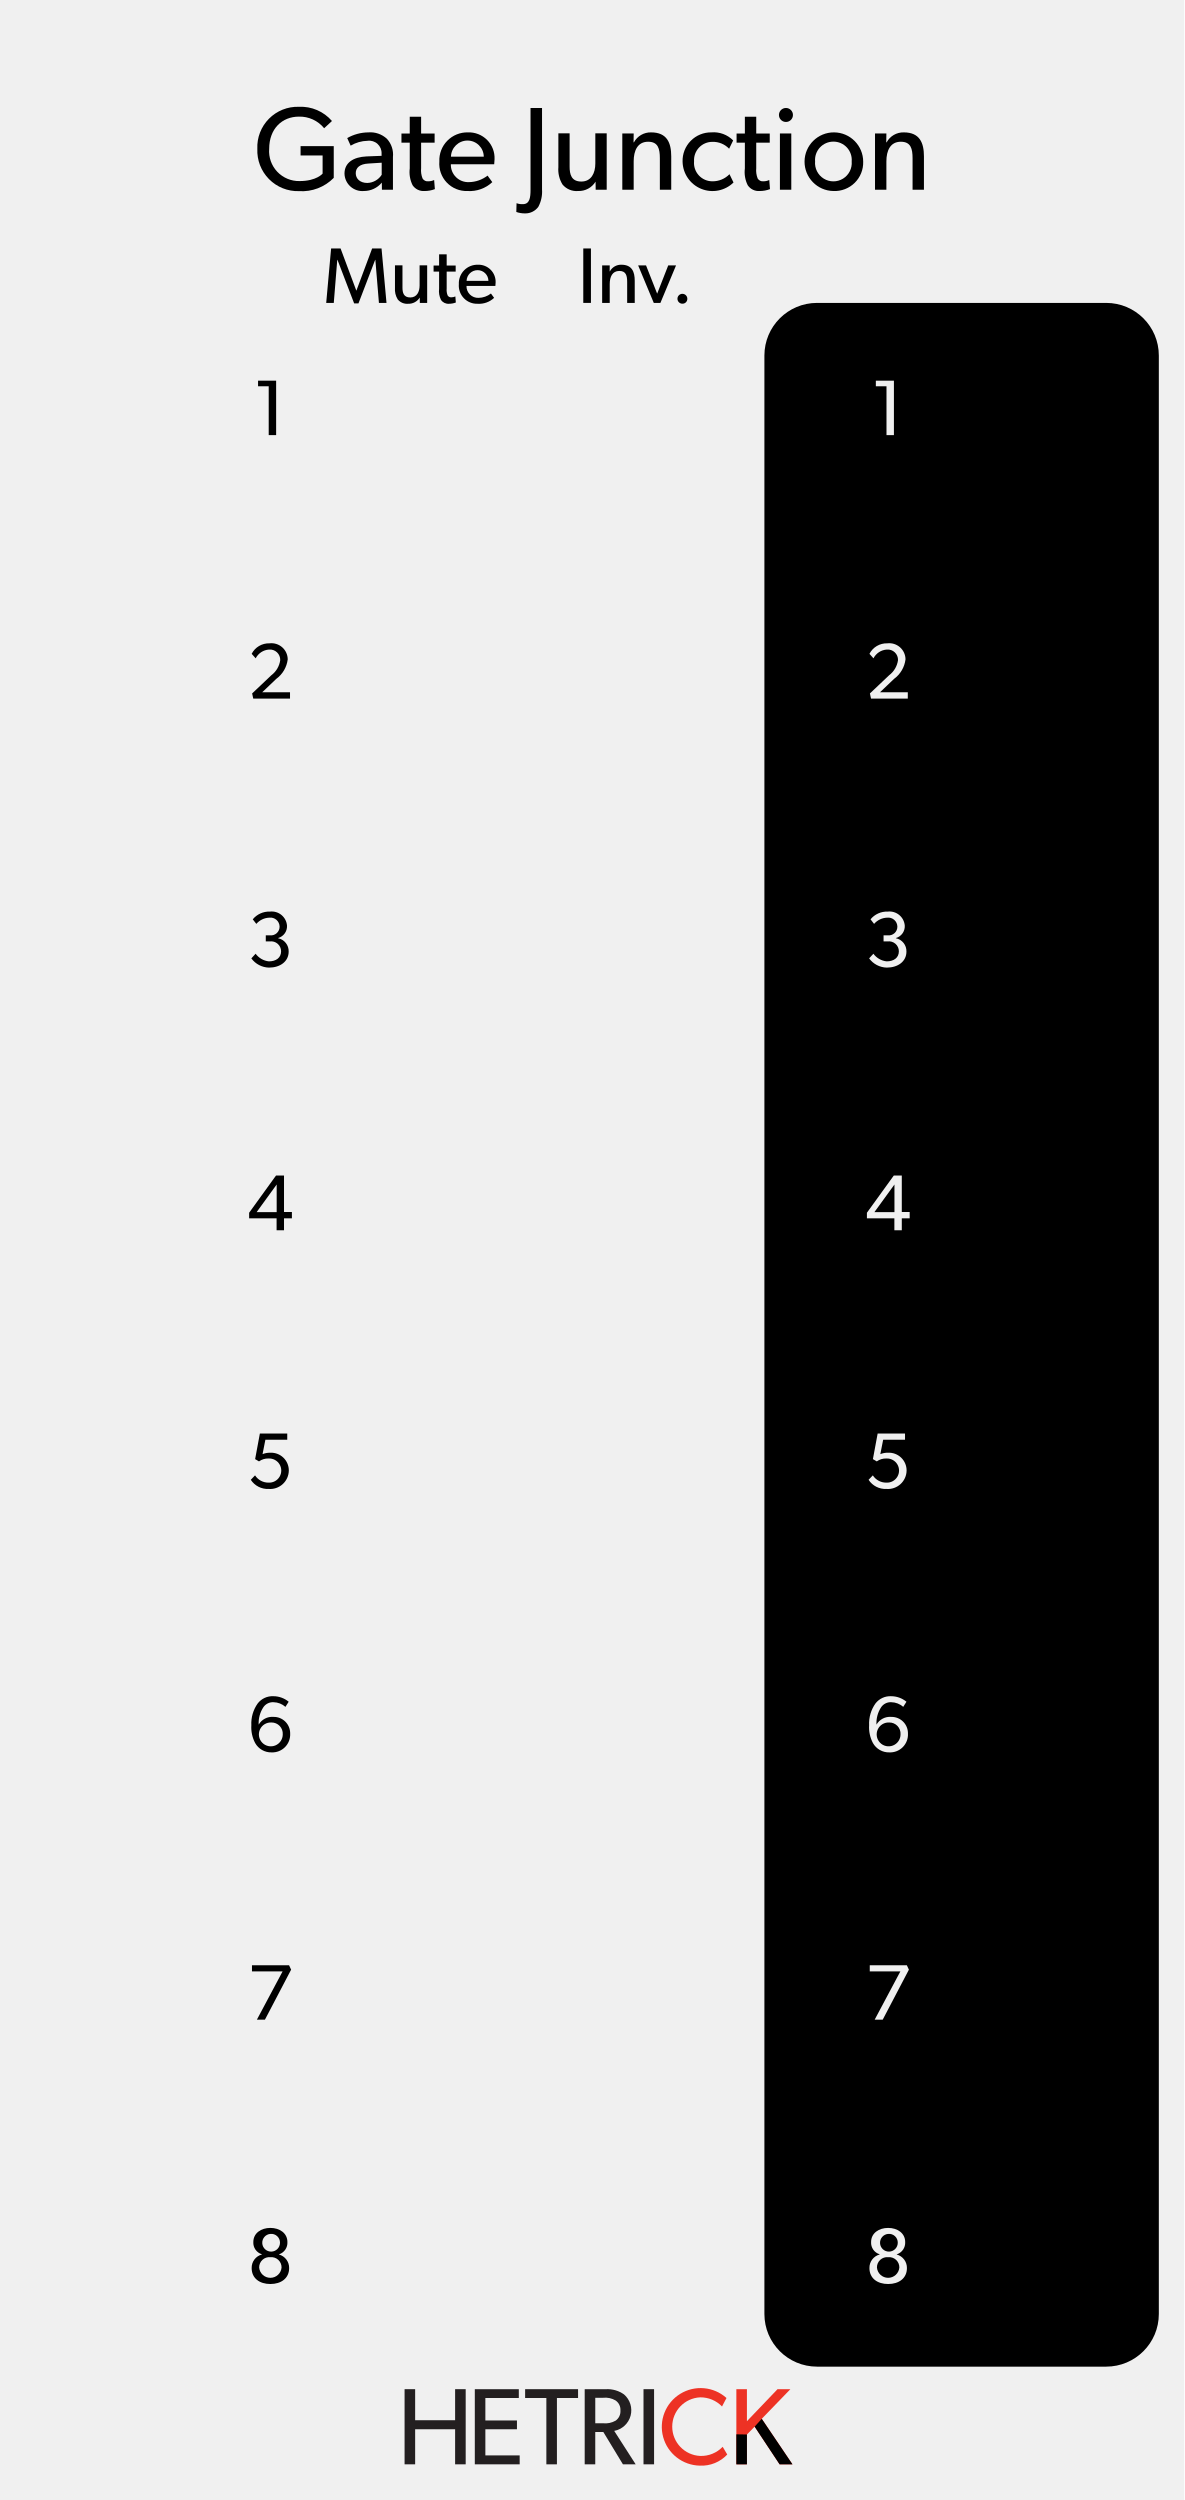
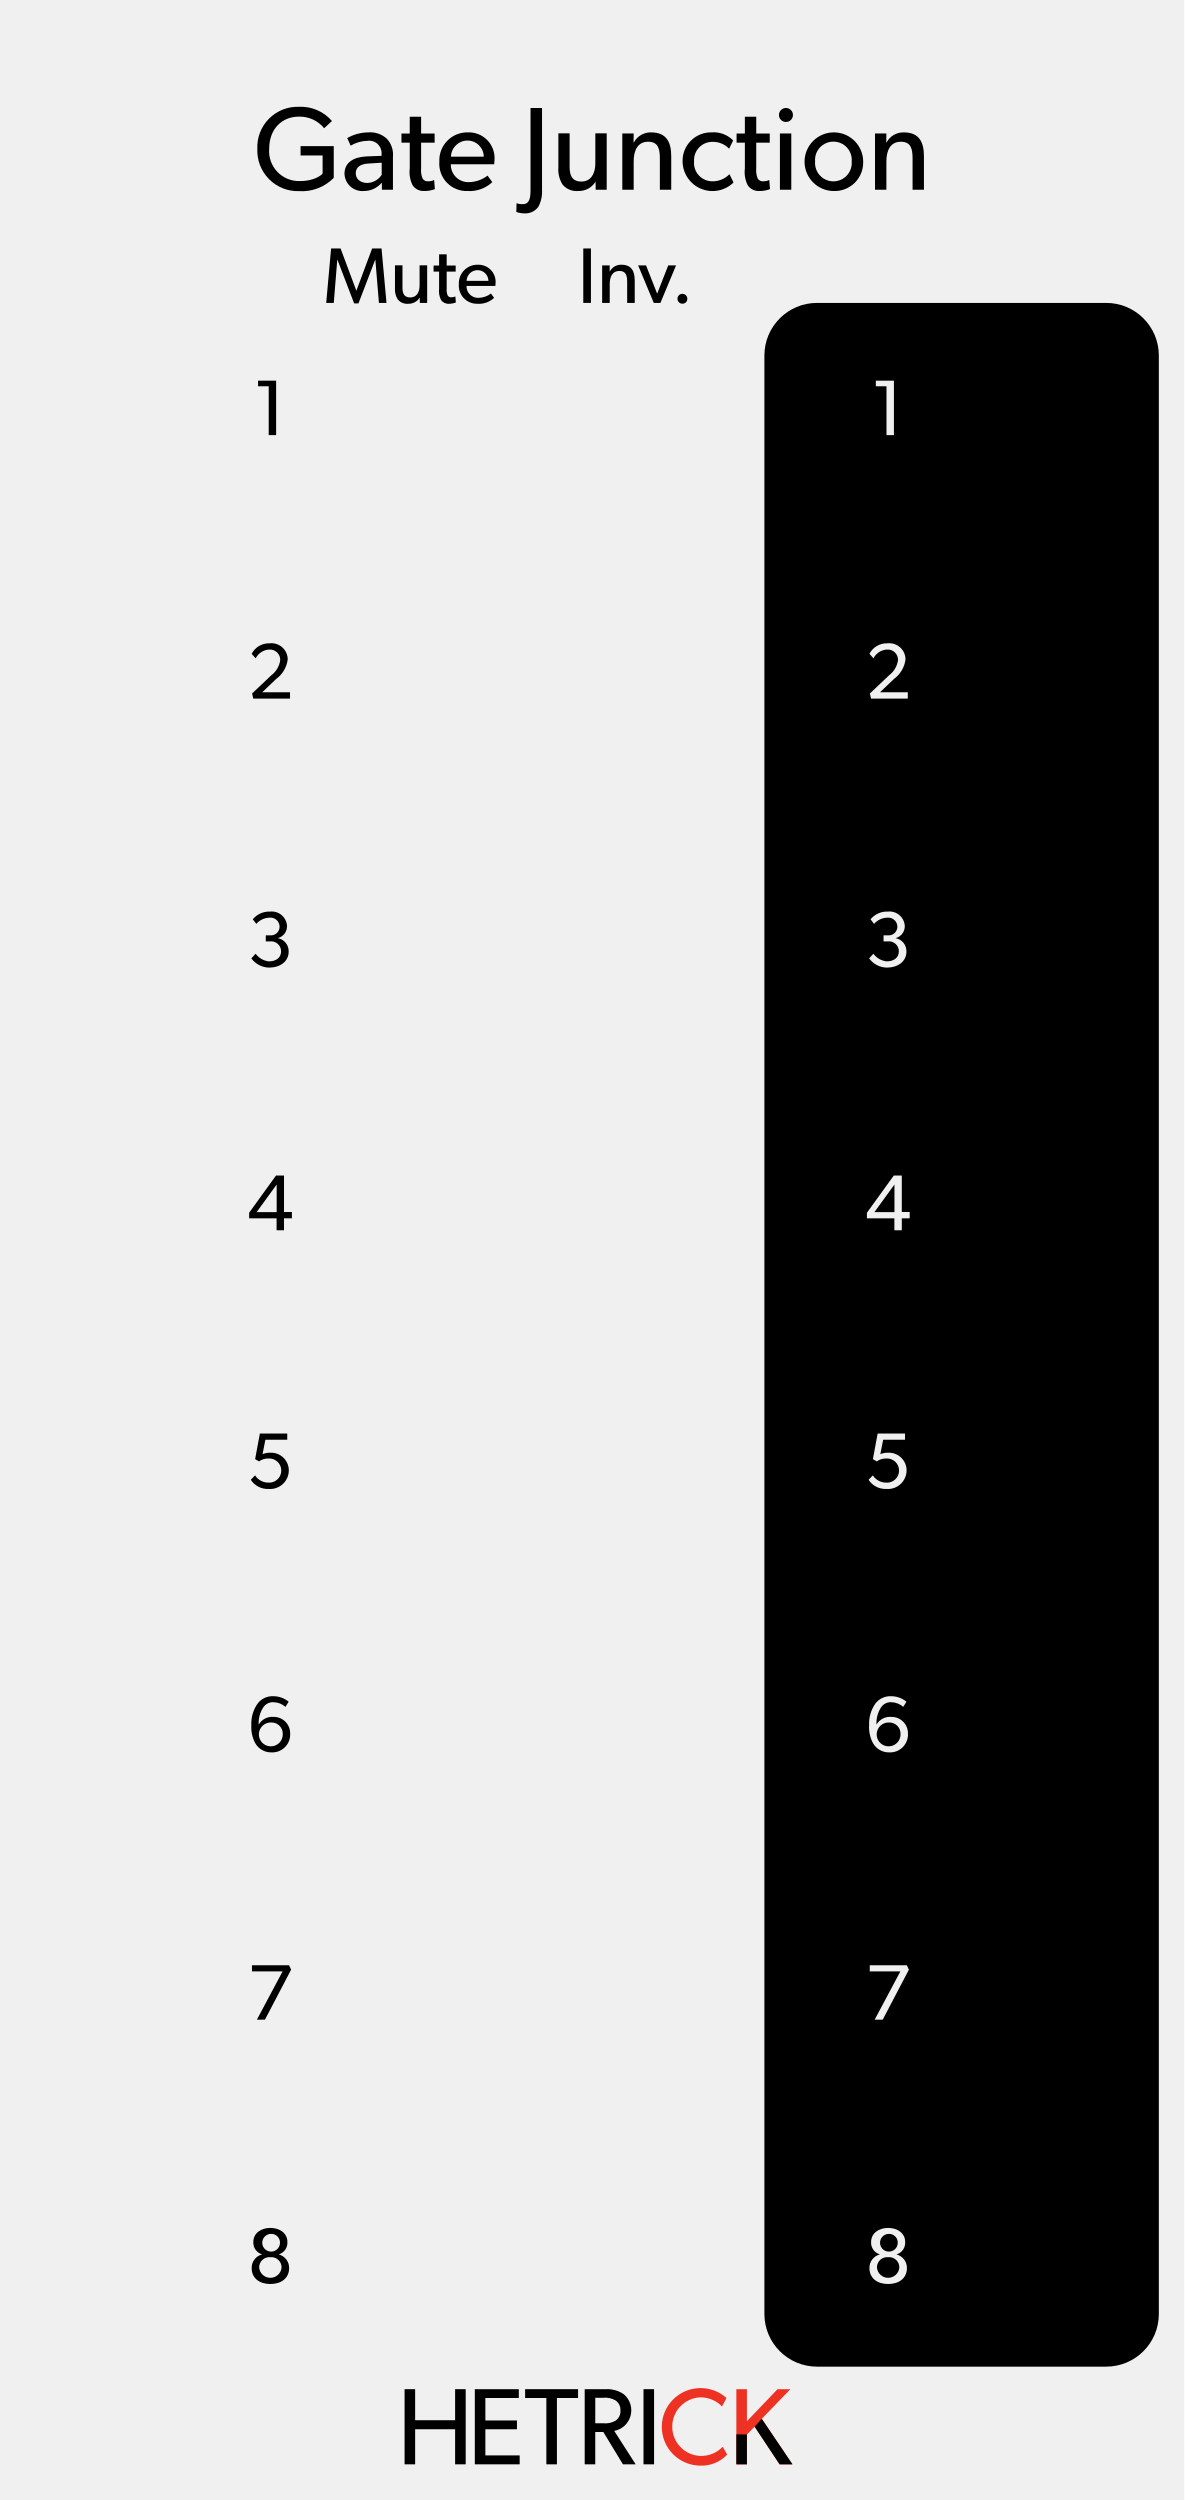
<svg xmlns="http://www.w3.org/2000/svg" id="svg8" width="180" height="380" viewBox="0 0 180 380" version="1.1">
  <defs id="defs113" />
  <g id="layer1">
    <path id="rect817" d="M0,0H180V380H0Z" transform="translate(0 0.00002)" style="fill: #f0f0f0" />
  </g>
  <g id="g22">
-     <path d="M70.784,374.578H69.178v-5.331H63.102v5.331H61.496V363.155h1.606v4.719h6.076v-4.719h1.606Z" transform="translate(0 0.00002)" style="fill: #231f20" id="path6" />
-     <path d="M78.992,374.578H72.171V363.155h6.689v1.341H73.776v3.411h4.801v1.341h-4.801v3.973h5.215Z" transform="translate(0 0.00002)" style="fill: #231f20" id="path8" />
-     <path d="M87.865,364.496H84.653v10.083h-1.606V364.496H79.819v-1.341h8.046Z" transform="translate(0 0.00002)" style="fill: #231f20" id="path10" />
-     <path d="M96.622,374.578H94.685l-2.98-4.917H90.479v4.917h-1.606V363.155h3.228a4.373,4.373,0,0,1,2.748.795A3.185,3.185,0,0,1,93.36,369.496Zm-3.046-9.702a3.047,3.047,0,0,0-1.92-.414h-1.175v3.874h1.175a3.159,3.159,0,0,0,1.92-.397,1.727,1.727,0,0,0,.729-1.54A1.698,1.698,0,0,0,93.575,364.877Z" transform="translate(0 0.00002)" style="fill: #231f20" id="path12" />
-     <path d="M99.419,374.578H97.813V363.155h1.606Z" transform="translate(0 0.00002)" style="fill: #231f20" id="path14" />
+     <path d="M70.784,374.578H69.178v-5.331H63.102v5.331H61.496V363.155h1.606v4.719h6.076v-4.719h1.606Z" transform="translate(0 0.00002)" style="fill:#000000" id="path6" />
+     <path d="M78.992,374.578H72.171V363.155h6.689v1.341H73.776v3.411h4.801v1.341h-4.801v3.973h5.215Z" transform="translate(0 0.00002)" style="fill:#000000" id="path8" />
+     <path d="M87.865,364.496H84.653v10.083h-1.606V364.496H79.819v-1.341h8.046Z" transform="translate(0 0.00002)" style="fill:#000000" id="path10" />
+     <path d="M96.622,374.578H94.685l-2.98-4.917H90.479v4.917h-1.606V363.155h3.228a4.373,4.373,0,0,1,2.748.795A3.185,3.185,0,0,1,93.36,369.496Zm-3.046-9.702a3.047,3.047,0,0,0-1.92-.414h-1.175v3.874h1.175a3.159,3.159,0,0,0,1.92-.397,1.727,1.727,0,0,0,.729-1.54A1.698,1.698,0,0,0,93.575,364.877Z" transform="translate(0 0.00002)" style="fill:#000000" id="path12" />
+     <path d="M99.419,374.578H97.813V363.155h1.606Z" transform="translate(0 0.00002)" style="fill:#000000" id="path14" />
    <path d="M110.542,373.088a5.355,5.355,0,0,1-4.172,1.689,5.895,5.895,0,1,1,4.056-10.281l-.679,1.291a4.527,4.527,0,0,0-3.311-1.391,4.458,4.458,0,0,0,0,8.907,4.522,4.522,0,0,0,3.411-1.391Z" transform="translate(0 0.00002)" style="fill: #ed3224" id="path16" />
    <path d="M120.452,374.578H118.499L114.707,368.85l-1.175,1.192v4.536h-1.606V363.155h1.606v4.868l4.652-4.868h1.954l-4.354,4.503Z" transform="translate(0 0.00002)" style="fill: #ed3224" id="path18" />
    <path d="M120.452,374.578H118.499L114.707,368.85l-1.175,1.192v4.536h-1.606V370.019l1.606.023,1.175-1.192,1.076-1.192.616.914.497.737Z" transform="translate(0 0.00002)" id="path20" />
  </g>
  <g id="g48">
    <path d="M50.729,27.036a6.772,6.772,0,0,1-5.276,2.017,6.161,6.161,0,0,1-6.338-6.428,6.127,6.127,0,0,1,6.32-6.392A6.246,6.246,0,0,1,50.459,18.393L49.271,19.492a4.779,4.779,0,0,0-3.835-1.765c-2.557,0-4.52,1.836-4.52,4.897A4.537,4.537,0,0,0,45.543,27.522c2.575,0,3.493-1.134,3.493-1.134V23.633H45.688V22.21H50.729Z" transform="translate(0 0.00002)" id="path24" />
    <path d="M59.728,28.836h-1.675l-.018-1.08a3.528,3.528,0,0,1-2.719,1.278,2.717,2.717,0,0,1-2.953-2.647c0-1.674,1.368-2.521,3.349-2.611L57.999,23.687v-.342a1.877,1.877,0,0,0-2.125-1.944,5.257,5.257,0,0,0-2.575.738l-.522-1.152a6.587,6.587,0,0,1,3.205-.864,3.707,3.707,0,0,1,2.827.973,3.542,3.542,0,0,1,.918,2.772ZM58.017,24.731l-1.999.126c-1.386.072-1.944.666-1.944,1.476,0,.811.63,1.477,1.765,1.477a2.685,2.685,0,0,0,2.178-1.242Z" transform="translate(0 0.00002)" id="path26" />
    <path d="M66.099,28.747a4.332,4.332,0,0,1-1.566.288,2.009,2.009,0,0,1-1.819-.882,4.469,4.469,0,0,1-.432-2.557V21.688H61.021V20.302h1.26V17.745h1.729v2.557H66.062v1.387H64.01v3.871a3.359,3.359,0,0,0,.216,1.566.896.896,0,0,0,.882.432,2.086,2.086,0,0,0,.882-.198Z" transform="translate(0 0.00002)" id="path28" />
    <path d="M75.118,24.965H68.528a2.637,2.637,0,0,0,2.754,2.719,4.734,4.734,0,0,0,2.827-.99l.72.99a5.024,5.024,0,0,1-3.763,1.351,4.147,4.147,0,0,1-4.285-4.483,4.242,4.242,0,0,1,4.339-4.43,3.905,3.905,0,0,1,4.051,4.087A7.43,7.43,0,0,1,75.118,24.965ZM73.533,23.813a2.472,2.472,0,0,0-2.467-2.449A2.516,2.516,0,0,0,68.546,23.813Z" transform="translate(0 0.00002)" id="path30" />
    <path d="M82.388,28.8a4.874,4.874,0,0,1-.558,2.629,2.42,2.42,0,0,1-1.999,1.008,3.892,3.892,0,0,1-1.351-.216l.036-1.332a2.528,2.528,0,0,0,.955.144c1.044,0,1.17-1.008,1.17-2.179V16.413H82.388Z" transform="translate(0 0.00002)" id="path32" />
    <path d="M92.218,28.836H90.543l-.018-1.225a2.981,2.981,0,0,1-2.647,1.423,2.77,2.77,0,0,1-2.376-.99,4.345,4.345,0,0,1-.63-2.647V20.266h1.71V25.325c0,1.17.252,2.269,1.783,2.269,1.513,0,2.125-1.296,2.125-2.737V20.266h1.729Z" transform="translate(0 0.00002)" id="path34" />
    <path d="M102.027,28.836h-1.729V24.065c0-1.44-.253-2.521-1.783-2.521-1.603,0-2.196,1.35-2.196,2.989v4.303H94.591V20.284h1.729l-.019,1.351h.055a2.889,2.889,0,0,1,2.61-1.513c2.431,0,3.062,1.603,3.062,3.655Z" transform="translate(0 0.00002)" id="path36" />
    <path d="M111.494,27.738a4.554,4.554,0,0,1-7.742-3.169,4.316,4.316,0,0,1,4.375-4.448,4.164,4.164,0,0,1,3.313,1.225l-.612,1.26a3.375,3.375,0,0,0-2.557-1.044,2.776,2.776,0,0,0-2.773,2.953,2.786,2.786,0,0,0,2.791,3.043,3.555,3.555,0,0,0,2.593-1.081Z" transform="translate(0 0.00002)" id="path38" />
    <path d="M117.037,28.747a4.332,4.332,0,0,1-1.566.288,2.007,2.007,0,0,1-1.818-.882,4.464,4.464,0,0,1-.433-2.557V21.688H111.96V20.302h1.26V17.745h1.729v2.557H117.001v1.387h-2.053v3.871a3.373,3.373,0,0,0,.216,1.566.896.896,0,0,0,.883.432,2.083,2.083,0,0,0,.882-.198Z" transform="translate(0 0.00002)" id="path40" />
    <path d="M119.412,18.538a1.064,1.064,0,1,1,1.116-1.062A1.061,1.061,0,0,1,119.412,18.538Zm.864,10.299h-1.729V20.284h1.729Z" transform="translate(0 0.00002)" id="path42" />
    <path d="M126.685,29.035a4.457,4.457,0,1,1,4.52-4.447A4.336,4.336,0,0,1,126.685,29.035Zm0-7.508a2.783,2.783,0,0,0-2.791,3.007,2.792,2.792,0,1,0,5.563,0A2.779,2.779,0,0,0,126.685,21.526Z" transform="translate(0 0.00002)" id="path44" />
    <path d="M140.438,28.836H138.71V24.065c0-1.44-.253-2.521-1.783-2.521-1.603,0-2.196,1.35-2.196,2.989v4.303H133.002V20.284h1.729l-.019,1.351h.055a2.889,2.889,0,0,1,2.61-1.513c2.431,0,3.062,1.603,3.062,3.655Z" transform="translate(0 0.00002)" id="path46" />
  </g>
  <rect x="116.189" y="46.042" width="59.953" height="313.687" rx="8" ry="8" id="rect52" />
  <g id="g70">
    <path d="M41.972,66.138H40.844V58.714H39.225v-.852h2.747Z" transform="translate(0 0.00002)" id="path54" />
    <path d="M44.082,106.183H38.493l-.168-.78,2.926-2.771a3.46,3.46,0,0,0,1.343-2.291,1.563,1.563,0,0,0-1.703-1.607,2.45,2.45,0,0,0-2.027,1.331l-.611-.684a2.948,2.948,0,0,1,2.71-1.595,2.476,2.476,0,0,1,2.771,2.435,4.323,4.323,0,0,1-1.751,2.975l-2.123,2.027h4.222Z" transform="translate(0 0.00002)" id="path56" />
    <path d="M40.891,147.076a3.409,3.409,0,0,1-2.687-1.403l.648-.708a2.879,2.879,0,0,0,2.015,1.163c1.08,0,1.859-.54,1.859-1.535a1.517,1.517,0,0,0-1.715-1.499h-.612v-.923h.612a1.32,1.32,0,0,0,1.487-1.343,1.392,1.392,0,0,0-1.559-1.343,2.74,2.74,0,0,0-1.979.947l-.54-.696a3.227,3.227,0,0,1,2.615-1.175,2.333,2.333,0,0,1,2.591,2.147,1.859,1.859,0,0,1-1.344,1.871v.036a2.005,2.005,0,0,1,1.595,2.027C43.877,146.152,42.57,147.076,40.891,147.076Z" transform="translate(0 0.00002)" id="path58" />
    <path d="M44.369,185.189H43.169V187H42.042v-1.811H37.869v-.852l4.089-5.661h1.211v5.553h1.199Zm-2.314-.947v-4.198l-3.046,4.198Z" transform="translate(0 0.00002)" id="path60" />
    <path d="M40.843,226.32a3.063,3.063,0,0,1-2.723-1.392l.648-.672a2.406,2.406,0,0,0,2.062,1.104,1.837,1.837,0,1,0,0-3.67,2.364,2.364,0,0,0-1.463.443l-.588-.348L39.5,217.9h4.162v.936H40.339l-.432,2.195a2.887,2.887,0,0,1,1.175-.216,2.693,2.693,0,0,1,2.818,2.71A2.842,2.842,0,0,1,40.843,226.32Z" transform="translate(0 0.00002)" id="path62" />
    <path d="M41.287,266.364a2.781,2.781,0,0,1-2.507-1.428,5.119,5.119,0,0,1-.576-2.698,5.265,5.265,0,0,1,.972-3.322,2.84,2.84,0,0,1,2.375-1.092,3.655,3.655,0,0,1,2.327.84l-.492.779a2.806,2.806,0,0,0-1.823-.707,1.745,1.745,0,0,0-1.535.768,4.373,4.373,0,0,0-.708,2.639A2.367,2.367,0,0,1,41.563,260.967a2.49,2.49,0,0,1,2.542,2.543A2.717,2.717,0,0,1,41.287,266.364Zm-.024-4.546a1.814,1.814,0,1,0,1.715,1.812A1.698,1.698,0,0,0,41.263,261.818Z" transform="translate(0 0.00002)" id="path64" />
    <path d="M44.249,299.39l-3.982,7.604H39.044l3.91-7.34H38.3v-.936H43.937Z" transform="translate(0 0.00002)" id="path66" />
    <path d="M41.095,347.169c-1.631,0-2.842-.863-2.842-2.422a2.083,2.083,0,0,1,1.547-2.063v-.036a1.831,1.831,0,0,1-1.295-1.858c0-1.367,1.2-2.147,2.591-2.147s2.59.78,2.59,2.147a1.852,1.852,0,0,1-1.283,1.871v.023a2.106,2.106,0,0,1,1.547,2.063C43.949,346.306,42.726,347.169,41.095,347.169Zm0-4.077a1.554,1.554,0,0,0-1.703,1.571,1.709,1.709,0,0,0,3.406,0A1.555,1.555,0,0,0,41.095,343.092Zm0-3.538a1.348,1.348,0,1,0,1.463,1.343A1.324,1.324,0,0,0,41.095,339.554Z" transform="translate(0 0.00002)" id="path68" />
  </g>
  <g id="g88" style="fill:#f0f0f0;fill-opacity:1">
    <path d="M135.875,66.139h-1.128V58.715h-1.619v-.852H135.875Z" transform="translate(0 0.00002)" style="fill:#f0f0f0;fill-opacity:1" id="path72" />
    <path d="M137.984,106.183h-5.589l-.168-.78,2.927-2.771a3.459,3.459,0,0,0,1.343-2.291,1.563,1.563,0,0,0-1.703-1.607,2.45,2.45,0,0,0-2.026,1.331l-.611-.684a2.948,2.948,0,0,1,2.71-1.595,2.475,2.475,0,0,1,2.771,2.435,4.325,4.325,0,0,1-1.751,2.975l-2.123,2.027h4.222Z" transform="translate(0 0.00002)" style="fill:#f0f0f0;fill-opacity:1" id="path74" />
    <path d="M134.794,147.076a3.409,3.409,0,0,1-2.687-1.403l.647-.708a2.879,2.879,0,0,0,2.015,1.163c1.08,0,1.859-.54,1.859-1.535a1.517,1.517,0,0,0-1.715-1.499h-.612v-.923h.612a1.321,1.321,0,0,0,1.487-1.343,1.392,1.392,0,0,0-1.56-1.343,2.739,2.739,0,0,0-1.979.947l-.54-.696a3.226,3.226,0,0,1,2.614-1.175,2.333,2.333,0,0,1,2.591,2.147,1.859,1.859,0,0,1-1.344,1.871v.036a2.004,2.004,0,0,1,1.596,2.027C137.78,146.152,136.473,147.076,134.794,147.076Z" transform="translate(0 0.00002)" style="fill:#f0f0f0;fill-opacity:1" id="path76" />
    <path d="M138.271,185.189h-1.199V187h-1.127v-1.811h-4.174v-.852l4.09-5.661h1.211v5.553h1.199Zm-2.314-.947v-4.198l-3.046,4.198Z" transform="translate(0 0.00002)" style="fill:#f0f0f0;fill-opacity:1" id="path78" />
    <path d="M134.746,226.32a3.061,3.061,0,0,1-2.723-1.392l.648-.671a2.407,2.407,0,0,0,2.062,1.104,1.837,1.837,0,1,0,0-3.67,2.356,2.356,0,0,0-1.463.443l-.588-.348.72-3.886h4.161v.936h-3.322l-.432,2.194a2.906,2.906,0,0,1,1.176-.216,2.694,2.694,0,0,1,2.818,2.711A2.842,2.842,0,0,1,134.746,226.32Z" transform="translate(0 0.00002)" style="fill:#f0f0f0;fill-opacity:1" id="path80" />
    <path d="M135.19,266.364a2.781,2.781,0,0,1-2.507-1.427,5.118,5.118,0,0,1-.576-2.699,5.27,5.27,0,0,1,.972-3.322,2.84,2.84,0,0,1,2.375-1.091,3.648,3.648,0,0,1,2.326.84l-.491.779a2.803,2.803,0,0,0-1.823-.708,1.745,1.745,0,0,0-1.535.768,4.375,4.375,0,0,0-.707,2.639,2.366,2.366,0,0,1,2.242-1.175,2.489,2.489,0,0,1,2.543,2.542A2.716,2.716,0,0,1,135.19,266.364Zm-.024-4.545a1.813,1.813,0,1,0,1.715,1.811A1.697,1.697,0,0,0,135.166,261.819Z" transform="translate(0 0.00002)" style="fill:#f0f0f0;fill-opacity:1" id="path82" />
    <path d="M138.152,299.39l-3.982,7.604h-1.223l3.909-7.34h-4.653v-.936h5.637Z" transform="translate(0 0.00002)" style="fill:#f0f0f0;fill-opacity:1" id="path84" />
    <path d="M134.998,347.17c-1.632,0-2.843-.863-2.843-2.423a2.082,2.082,0,0,1,1.547-2.062v-.036a1.832,1.832,0,0,1-1.295-1.859c0-1.367,1.199-2.146,2.591-2.146,1.391,0,2.59.779,2.59,2.146a1.851,1.851,0,0,1-1.283,1.871v.024a2.106,2.106,0,0,1,1.548,2.062C137.853,346.307,136.629,347.17,134.998,347.17Zm0-4.078a1.554,1.554,0,0,0-1.703,1.571,1.709,1.709,0,0,0,3.406,0A1.555,1.555,0,0,0,134.998,343.092Zm0-3.538a1.348,1.348,0,1,0,1.463,1.344A1.324,1.324,0,0,0,134.998,339.554Z" transform="translate(0 0.00002)" style="fill:#f0f0f0;fill-opacity:1" id="path86" />
  </g>
  <g id="g98">
    <path d="M58.747,46.041H57.596l-.54-6.537H57.02l-2.531,6.608h-.66l-2.53-6.608h-.036l-.528,6.537H49.584l.744-8.275h1.439l2.387,6.393h.024l2.387-6.393H57.992Z" transform="translate(0 0.00002)" id="path90" />
    <path d="M64.929,46.041H63.814l-.012-.815a1.985,1.985,0,0,1-1.763.947,1.845,1.845,0,0,1-1.583-.66,2.891,2.891,0,0,1-.42-1.763V40.333h1.139v3.37c0,.78.168,1.511,1.188,1.511,1.007,0,1.415-.863,1.415-1.823V40.333H64.929Z" transform="translate(0 0.00002)" id="path92" />
    <path d="M69.286,45.981a2.887,2.887,0,0,1-1.043.192,1.338,1.338,0,0,1-1.211-.587,2.976,2.976,0,0,1-.288-1.703V41.28h-.84v-.924h.84V38.654H67.895v1.703h1.367v.924H67.895v2.579a2.235,2.235,0,0,0,.144,1.043.596.596,0,0,0,.587.288,1.391,1.391,0,0,0,.588-.132Z" transform="translate(0 0.00002)" id="path94" />
    <path d="M75.297,43.463H70.907a1.756,1.756,0,0,0,1.835,1.811,3.15,3.15,0,0,0,1.883-.66l.48.66a3.347,3.347,0,0,1-2.507.899A2.763,2.763,0,0,1,69.744,43.187a2.826,2.826,0,0,1,2.891-2.95A2.601,2.601,0,0,1,75.333,42.959,5.005,5.005,0,0,1,75.297,43.463Zm-1.056-.768a1.646,1.646,0,0,0-1.643-1.631,1.676,1.676,0,0,0-1.679,1.631Z" transform="translate(0 0.00002)" id="path96" />
  </g>
  <g id="g108">
    <path d="M89.822,46.041H88.659V37.766h1.163Z" transform="translate(0 0.00002)" id="path100" />
    <path d="M96.48,46.041H95.329V42.863c0-.959-.168-1.679-1.188-1.679-1.067,0-1.463.899-1.463,1.991V46.041H91.527V40.345h1.151l-.012.899h.035a1.925,1.925,0,0,1,1.739-1.007c1.619,0,2.039,1.067,2.039,2.435Z" transform="translate(0 0.00002)" id="path102" />
    <path d="M102.757,40.345l-2.375,5.697H99.374L97,40.345h1.199l1.69,4.293,1.68-4.293Z" transform="translate(0 0.00002)" id="path104" />
    <path d="M103.683,46.162a.751.751,0,1,1,.792-.744A.735.735,0,0,1,103.683,46.162Z" transform="translate(0 0.00002)" id="path106" />
  </g>
</svg>
